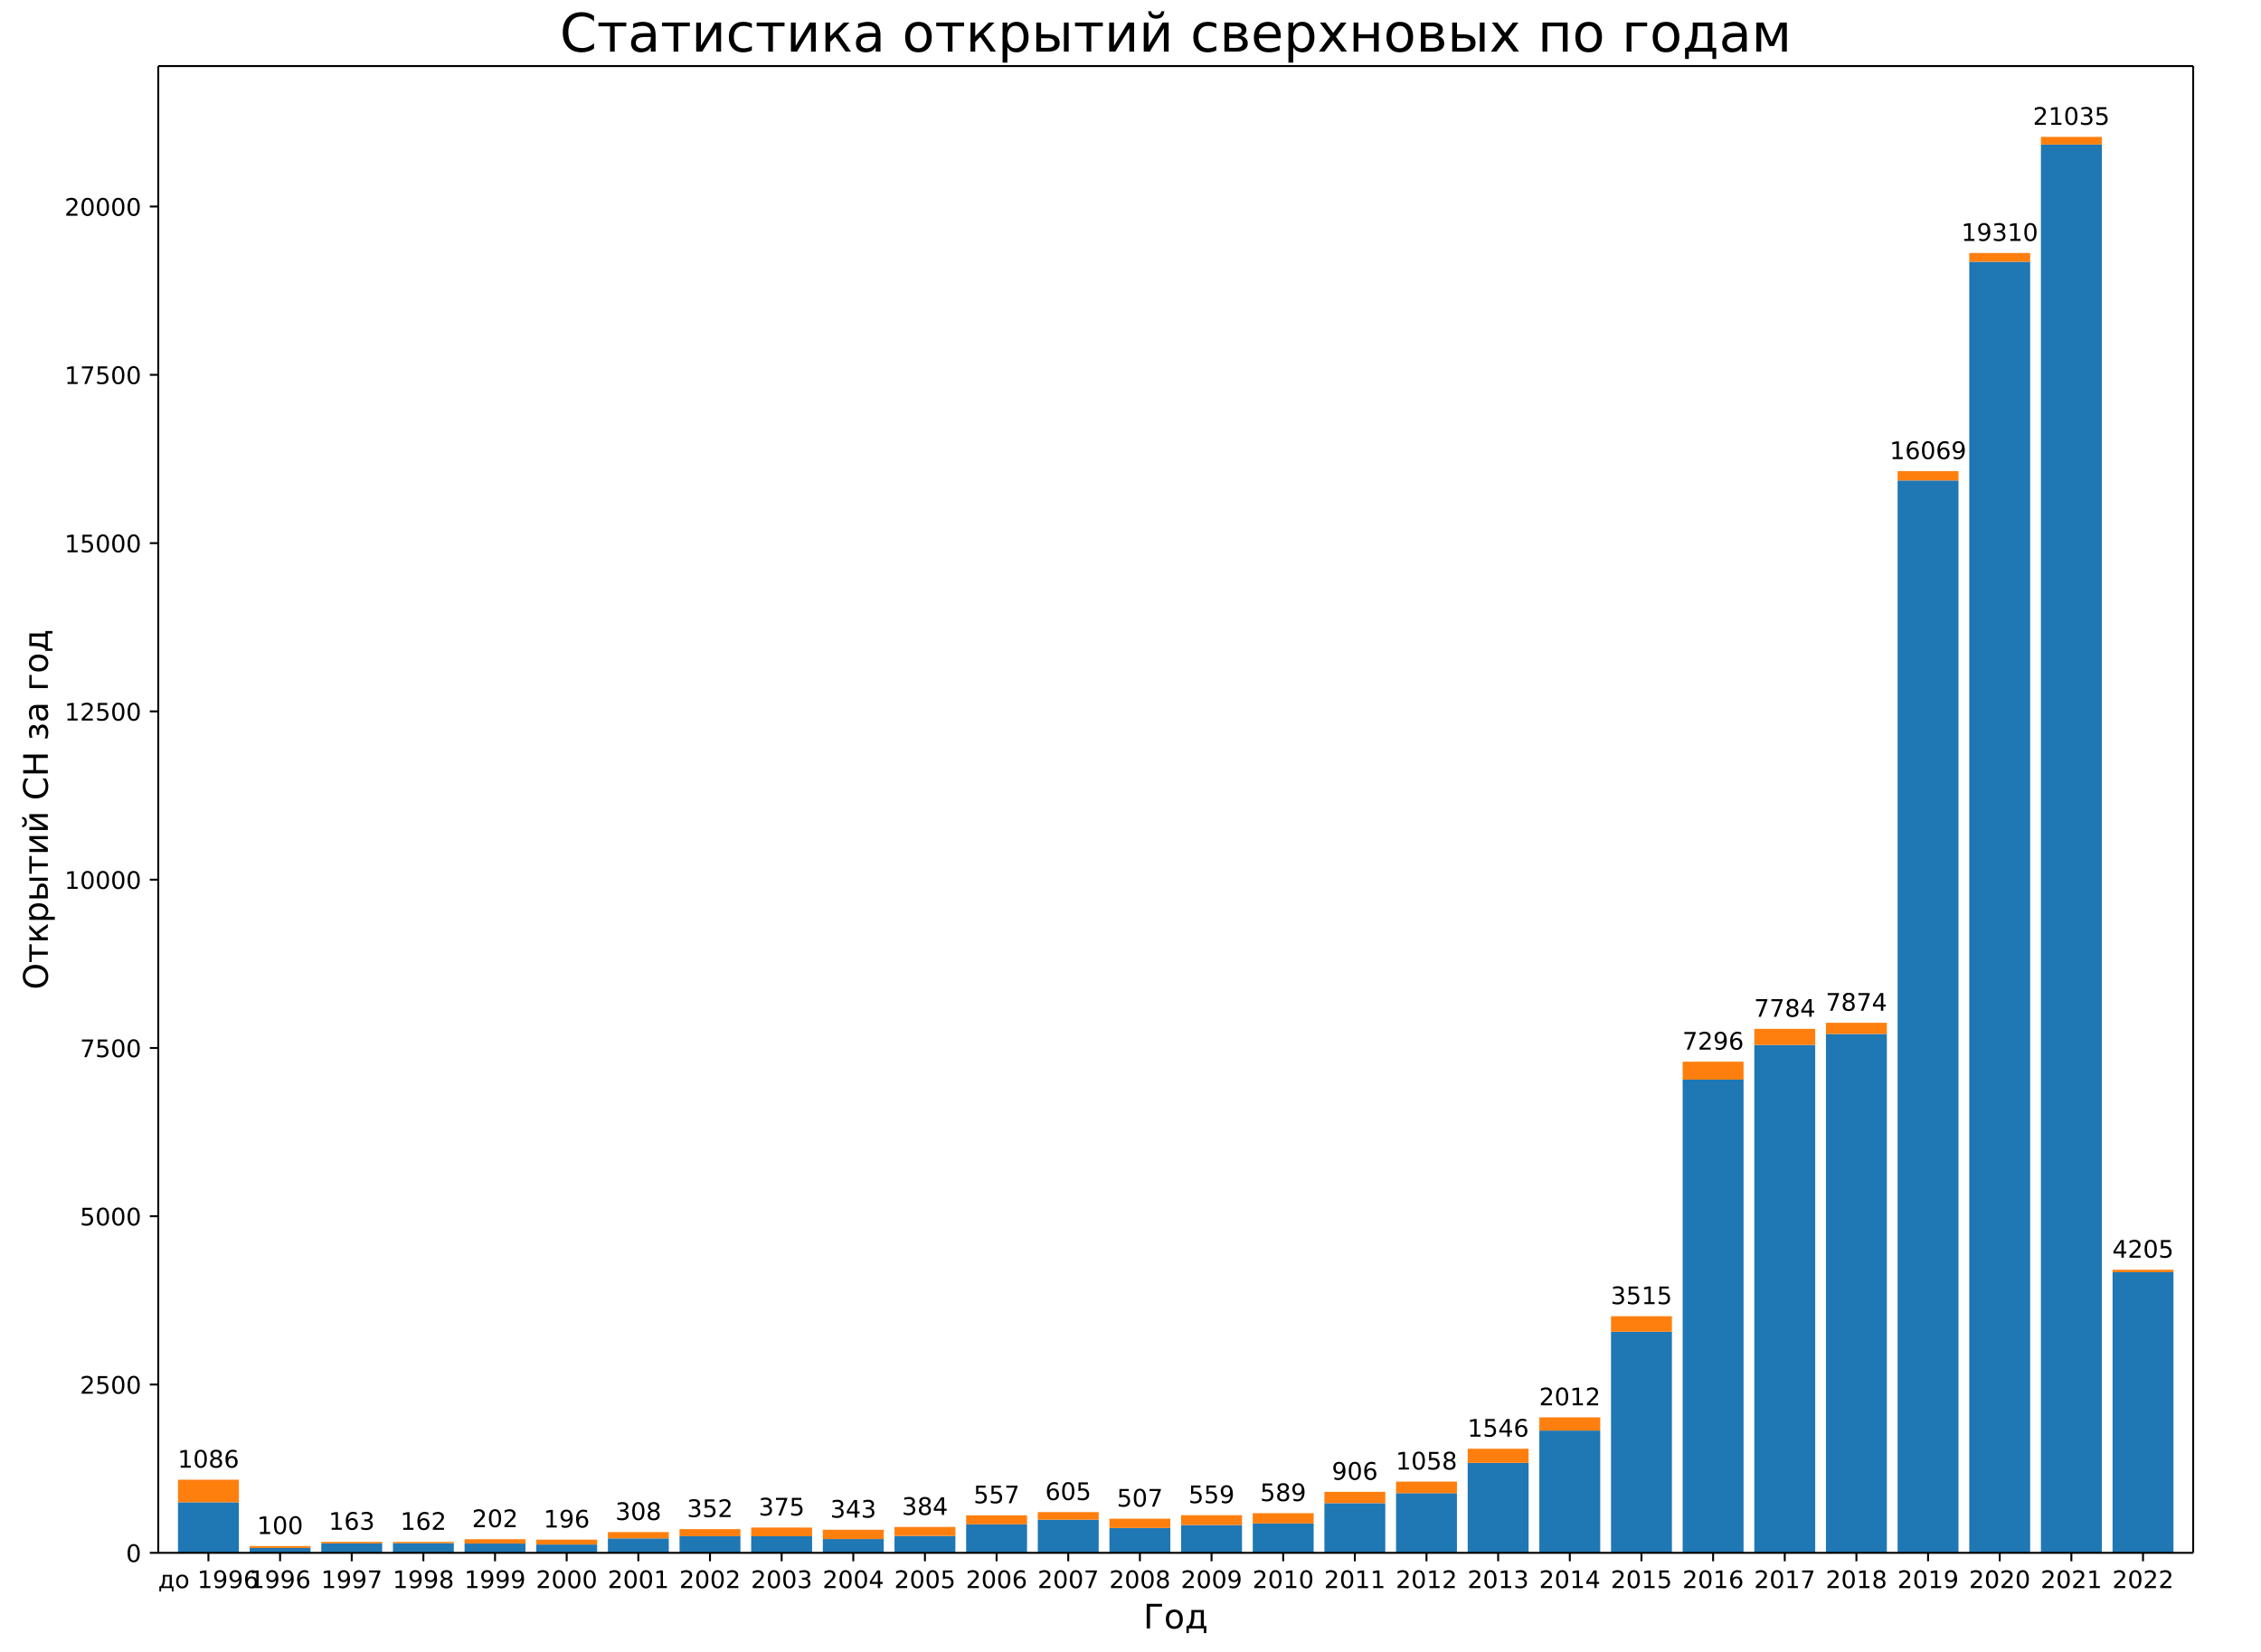
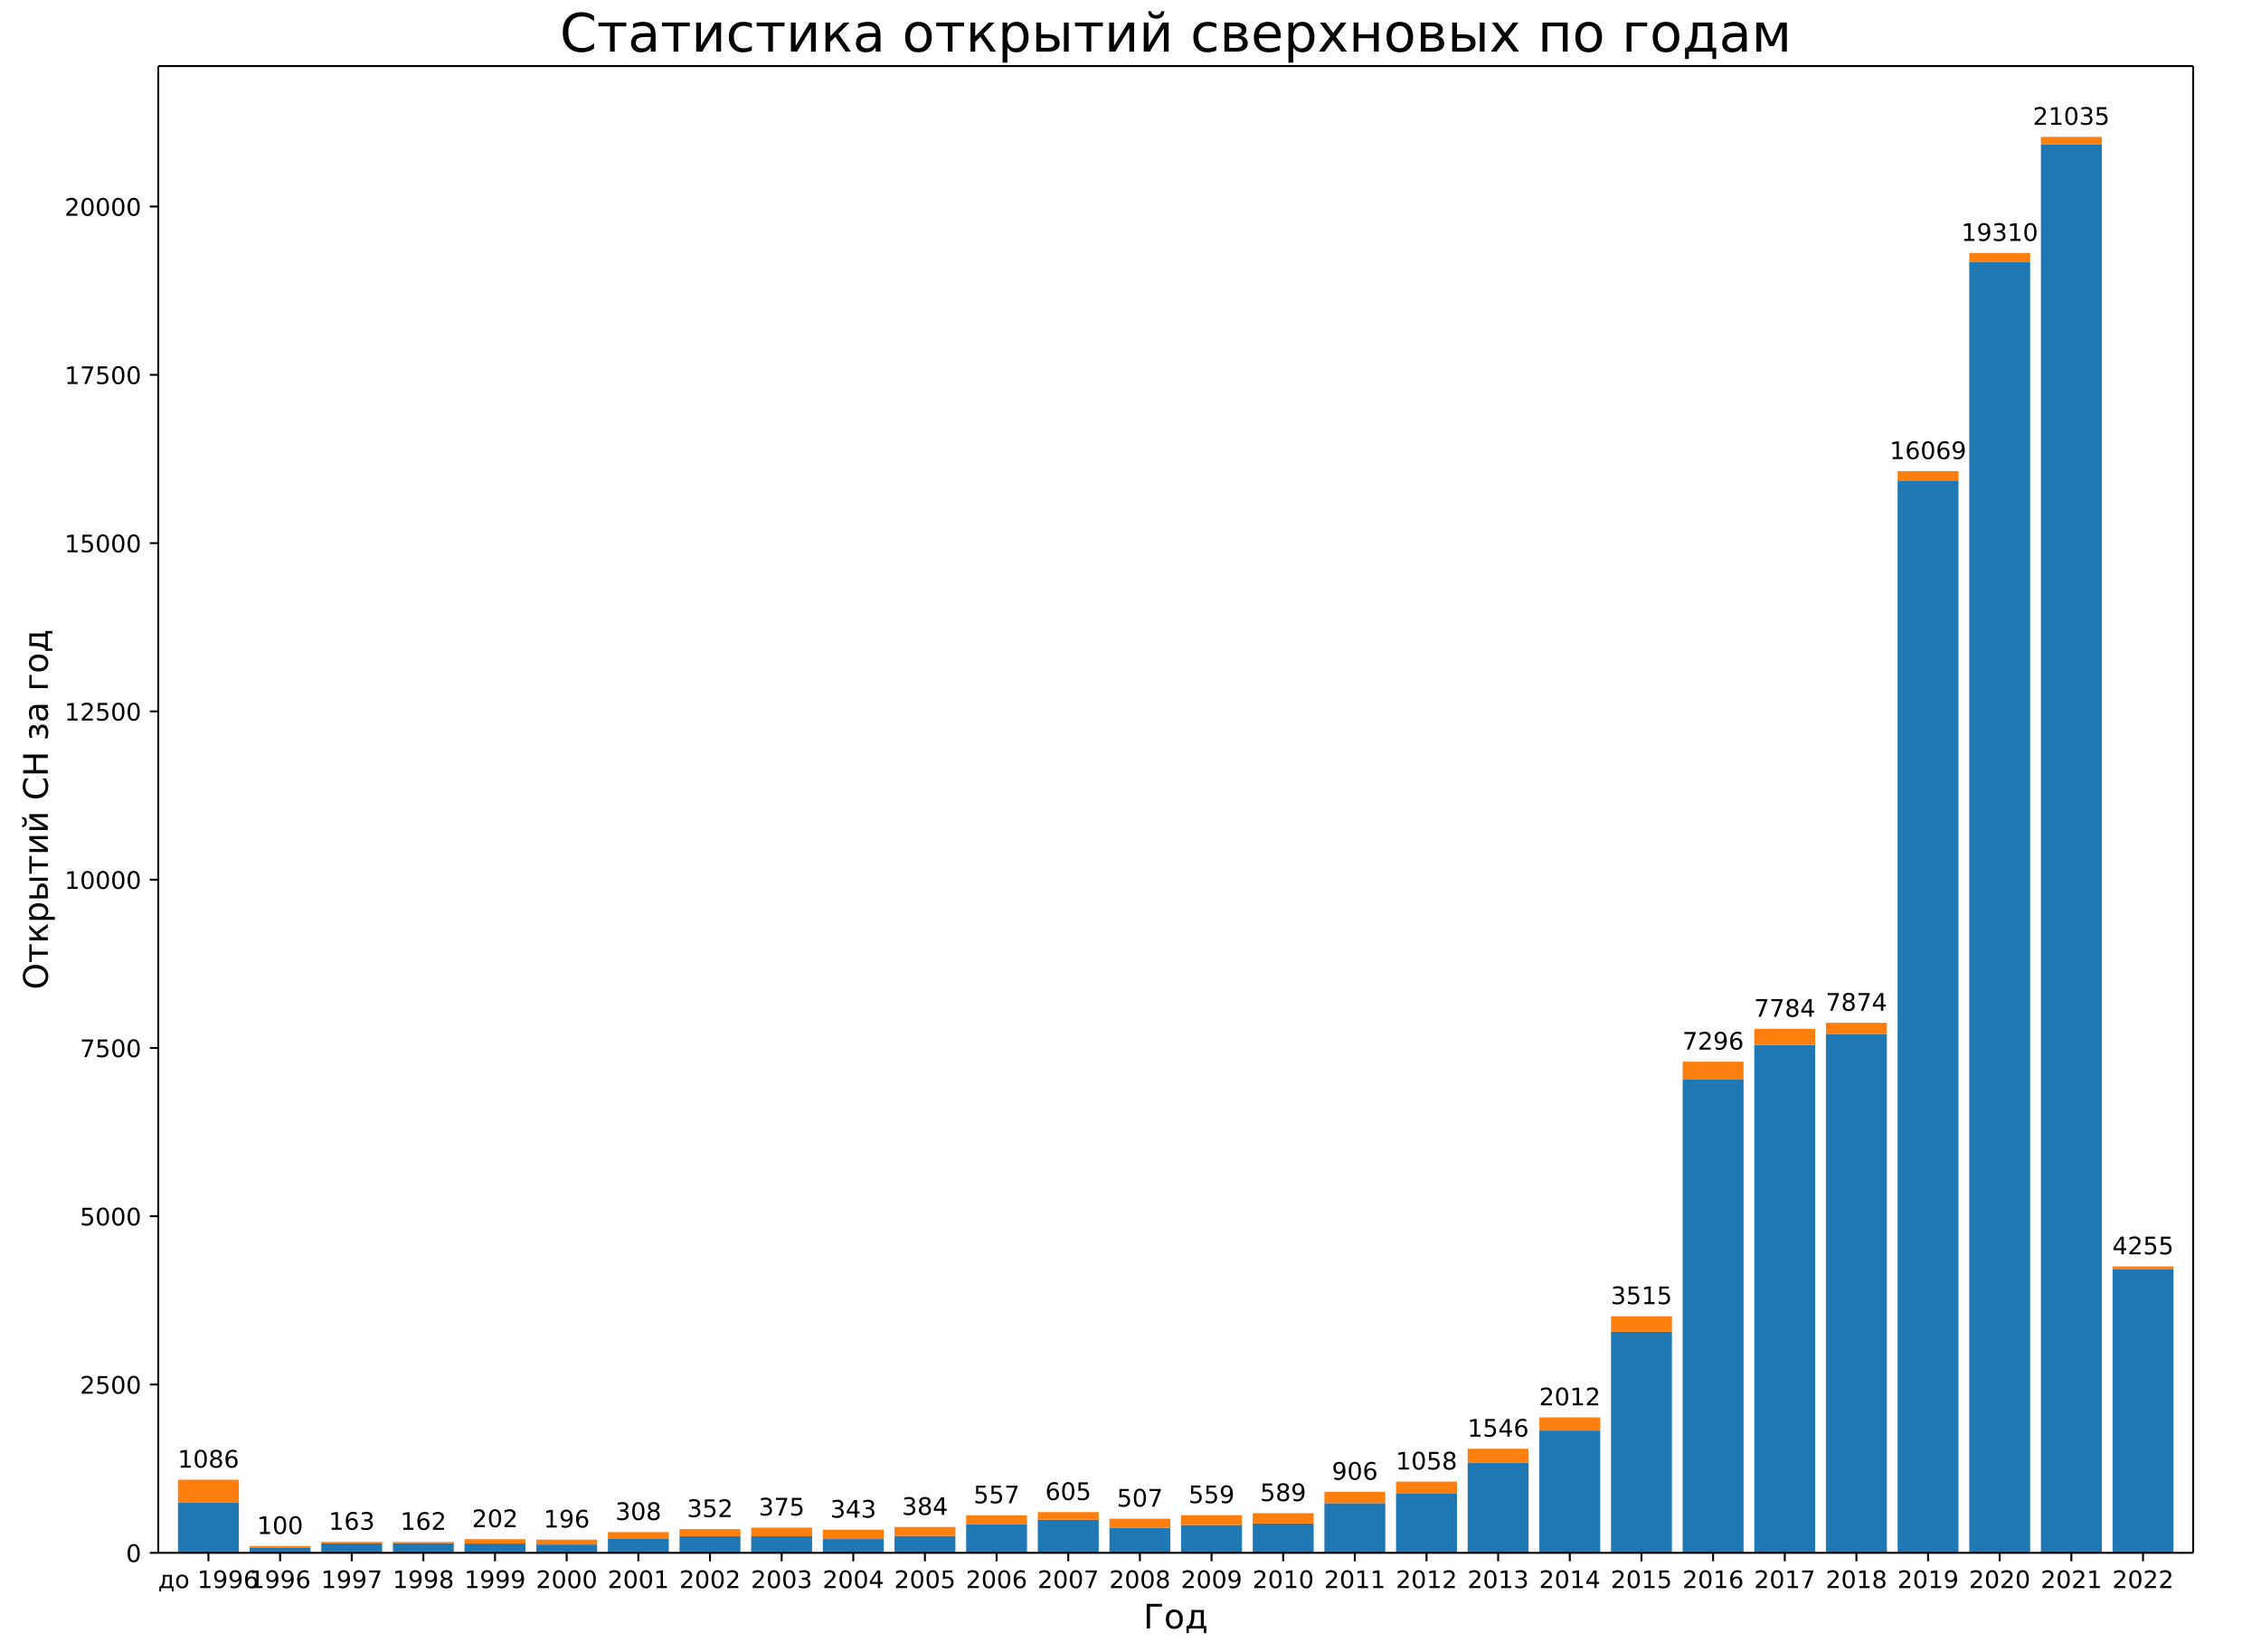
<svg xmlns="http://www.w3.org/2000/svg" xmlns:xlink="http://www.w3.org/1999/xlink" width="936pt" height="684pt" version="1.1" viewBox="0 0 936 684">
  <defs>
    <style type="text/css">*{stroke-linecap:butt;stroke-linejoin:round;}</style>
  </defs>
  <path d="m0 684h936v-684h-936z" fill="#fff" />
  <path d="m65.52 642.96h842.4v-615.6h-842.4z" fill="#fff" />
  <path d="m73.677 642.96h25.213v-20.932h-25.213z" clip-path="url(#a)" fill="#1f77b4" />
  <path d="m103.34 642.96h25.213v-2.007h-25.213z" clip-path="url(#a)" fill="#1f77b4" />
  <path d="m133 642.96h25.213v-3.902h-25.213z" clip-path="url(#a)" fill="#1f77b4" />
  <path d="m162.66 642.96h25.213v-3.958h-25.213z" clip-path="url(#a)" fill="#1f77b4" />
  <path d="m192.32 642.96h25.213v-3.846h-25.213z" clip-path="url(#a)" fill="#1f77b4" />
  <path d="m221.99 642.96h25.213v-3.428h-25.213z" clip-path="url(#a)" fill="#1f77b4" />
  <path d="m251.65 642.96h25.213v-5.992h-25.213z" clip-path="url(#a)" fill="#1f77b4" />
  <path d="m281.31 642.96h25.213v-6.884h-25.213z" clip-path="url(#a)" fill="#1f77b4" />
  <path d="m310.97 642.96h25.213v-6.856h-25.213z" clip-path="url(#a)" fill="#1f77b4" />
  <path d="m340.63 642.96h25.213v-5.714h-25.213z" clip-path="url(#a)" fill="#1f77b4" />
  <path d="m370.3 642.96h25.213v-6.996h-25.213z" clip-path="url(#a)" fill="#1f77b4" />
  <path d="m399.96 642.96h25.213v-11.79h-25.213z" clip-path="url(#a)" fill="#1f77b4" />
  <path d="m429.62 642.96h25.213v-13.713h-25.213z" clip-path="url(#a)" fill="#1f77b4" />
  <path d="m459.28 642.96h25.213v-10.285h-25.213z" clip-path="url(#a)" fill="#1f77b4" />
  <path d="m488.94 642.96h25.213v-11.511h-25.213z" clip-path="url(#a)" fill="#1f77b4" />
  <path d="m518.61 642.96h25.213v-12.152h-25.213z" clip-path="url(#a)" fill="#1f77b4" />
  <path d="m548.27 642.96h25.213v-20.569h-25.213z" clip-path="url(#a)" fill="#1f77b4" />
  <path d="m577.93 642.96h25.213v-24.695h-25.213z" clip-path="url(#a)" fill="#1f77b4" />
  <path d="m607.59 642.96h25.213v-37.237h-25.213z" clip-path="url(#a)" fill="#1f77b4" />
  <path d="m637.25 642.96h25.213v-50.615h-25.213z" clip-path="url(#a)" fill="#1f77b4" />
  <path d="m666.92 642.96h25.213v-91.559h-25.213z" clip-path="url(#a)" fill="#1f77b4" />
  <path d="m696.58 642.96h25.213v-195.94h-25.213z" clip-path="url(#a)" fill="#1f77b4" />
  <path d="m726.24 642.96h25.213v-210.27h-25.213z" clip-path="url(#a)" fill="#1f77b4" />
  <path d="m755.9 642.96h25.213v-214.84h-25.213z" clip-path="url(#a)" fill="#1f77b4" />
  <path d="m785.56 642.96h25.213v-444.03h-25.213z" clip-path="url(#a)" fill="#1f77b4" />
  <path d="m815.23 642.96h25.213v-534.58h-25.213z" clip-path="url(#a)" fill="#1f77b4" />
  <path d="m844.89 642.96h25.213v-583.11h-25.213z" clip-path="url(#a)" fill="#1f77b4" />
-   <path d="m874.55 642.96h25.213v-116.2h-25.213z" clip-path="url(#a)" fill="#1f77b4" />
+   <path d="m874.55 642.96h25.213v-117.56h-25.213z" clip-path="url(#a)" fill="#1f77b4" />
  <path d="m73.677 622.03h25.213v-9.337h-25.213z" clip-path="url(#a)" fill="#ff7f0e" />
  <path d="m103.34 640.95h25.213v-0.78h-25.213z" clip-path="url(#a)" fill="#ff7f0e" />
  <path d="m133 639.06h25.213v-0.641h-25.213z" clip-path="url(#a)" fill="#ff7f0e" />
  <path d="m162.66 639h25.213v-0.557h-25.213z" clip-path="url(#a)" fill="#ff7f0e" />
  <path d="m192.32 639.11h25.213v-1.784h-25.213z" clip-path="url(#a)" fill="#ff7f0e" />
  <path d="m221.99 639.53h25.213v-2.035h-25.213z" clip-path="url(#a)" fill="#ff7f0e" />
  <path d="m251.65 636.97h25.213v-2.592h-25.213z" clip-path="url(#a)" fill="#ff7f0e" />
  <path d="m281.31 636.08h25.213v-2.927h-25.213z" clip-path="url(#a)" fill="#ff7f0e" />
  <path d="m310.97 636.1h25.213v-3.595h-25.213z" clip-path="url(#a)" fill="#ff7f0e" />
  <path d="m340.63 637.25h25.213v-3.846h-25.213z" clip-path="url(#a)" fill="#ff7f0e" />
  <path d="m370.3 635.96h25.213v-3.707h-25.213z" clip-path="url(#a)" fill="#ff7f0e" />
  <path d="m399.96 631.17h25.213v-3.735h-25.213z" clip-path="url(#a)" fill="#ff7f0e" />
  <path d="m429.62 629.25h25.213v-3.15h-25.213z" clip-path="url(#a)" fill="#ff7f0e" />
  <path d="m459.28 632.68h25.213v-3.846h-25.213z" clip-path="url(#a)" fill="#ff7f0e" />
  <path d="m488.94 631.45h25.213v-4.069h-25.213z" clip-path="url(#a)" fill="#ff7f0e" />
  <path d="m518.61 630.81h25.213v-4.264h-25.213z" clip-path="url(#a)" fill="#ff7f0e" />
  <path d="m548.27 622.39h25.213v-4.683h-25.213z" clip-path="url(#a)" fill="#ff7f0e" />
  <path d="m577.93 618.27h25.213v-4.794h-25.213z" clip-path="url(#a)" fill="#ff7f0e" />
  <path d="m607.59 605.72h25.213v-5.853h-25.213z" clip-path="url(#a)" fill="#ff7f0e" />
  <path d="m637.25 592.34h25.213v-5.463h-25.213z" clip-path="url(#a)" fill="#ff7f0e" />
  <path d="m666.92 551.4h25.213v-6.41h-25.213z" clip-path="url(#a)" fill="#ff7f0e" />
  <path d="m696.58 447.02h25.213v-7.414h-25.213z" clip-path="url(#a)" fill="#ff7f0e" />
  <path d="m726.24 432.69h25.213v-6.689h-25.213z" clip-path="url(#a)" fill="#ff7f0e" />
  <path d="m755.9 428.12h25.213v-4.627h-25.213z" clip-path="url(#a)" fill="#ff7f0e" />
  <path d="m785.56 198.93h25.213v-3.846h-25.213z" clip-path="url(#a)" fill="#ff7f0e" />
  <path d="m815.23 108.38h25.213v-3.623h-25.213z" clip-path="url(#a)" fill="#ff7f0e" />
  <path d="m844.89 59.852h25.213v-3.177h-25.213z" clip-path="url(#a)" fill="#ff7f0e" />
-   <path d="m874.55 526.76h25.213v-1.003h-25.213z" clip-path="url(#a)" fill="#ff7f0e" />
+   <path d="m874.55 525.4h25.213v-1.031h-25.213z" clip-path="url(#a)" fill="#ff7f0e" />
  <defs>
    <path id="b" d="m0 0v3.5" stroke="#000" stroke-width=".8" />
  </defs>
  <use x="86.283" y="642.96" stroke="#000000" stroke-width=".8" xlink:href="#b" />
  <text transform="rotate(-0 86.283 657.56)" x="86.283" y="657.558" font-family="DejaVu Sans" font-size="10px" text-anchor="middle">до 1996</text>
  <use x="115.945" y="642.96" stroke="#000000" stroke-width=".8" xlink:href="#b" />
  <text transform="rotate(-0 115.95 657.56)" x="115.945" y="657.558" font-family="DejaVu Sans" font-size="10px" text-anchor="middle">1996</text>
  <use x="145.607" y="642.96" stroke="#000000" stroke-width=".8" xlink:href="#b" />
  <text transform="rotate(-0 145.61 657.56)" x="145.607" y="657.558" font-family="DejaVu Sans" font-size="10px" text-anchor="middle">1997</text>
  <use x="175.269" y="642.96" stroke="#000000" stroke-width=".8" xlink:href="#b" />
  <text transform="rotate(-0 175.27 657.56)" x="175.269" y="657.558" font-family="DejaVu Sans" font-size="10px" text-anchor="middle">1998</text>
  <use x="204.931" y="642.96" stroke="#000000" stroke-width=".8" xlink:href="#b" />
  <text transform="rotate(-0 204.93 657.56)" x="204.931" y="657.558" font-family="DejaVu Sans" font-size="10px" text-anchor="middle">1999</text>
  <use x="234.593" y="642.96" stroke="#000000" stroke-width=".8" xlink:href="#b" />
  <text transform="rotate(-0 234.59 657.56)" x="234.593" y="657.558" font-family="DejaVu Sans" font-size="10px" text-anchor="middle">2000</text>
  <use x="264.255" y="642.96" stroke="#000000" stroke-width=".8" xlink:href="#b" />
  <text transform="rotate(-0 264.26 657.56)" x="264.255" y="657.558" font-family="DejaVu Sans" font-size="10px" text-anchor="middle">2001</text>
  <use x="293.917" y="642.96" stroke="#000000" stroke-width=".8" xlink:href="#b" />
  <text transform="rotate(-0 293.92 657.56)" x="293.917" y="657.558" font-family="DejaVu Sans" font-size="10px" text-anchor="middle">2002</text>
  <use x="323.579" y="642.96" stroke="#000000" stroke-width=".8" xlink:href="#b" />
  <text transform="rotate(-0 323.58 657.56)" x="323.579" y="657.558" font-family="DejaVu Sans" font-size="10px" text-anchor="middle">2003</text>
  <use x="353.241" y="642.96" stroke="#000000" stroke-width=".8" xlink:href="#b" />
  <text transform="rotate(-0 353.24 657.56)" x="353.241" y="657.558" font-family="DejaVu Sans" font-size="10px" text-anchor="middle">2004</text>
  <use x="382.903" y="642.96" stroke="#000000" stroke-width=".8" xlink:href="#b" />
  <text transform="rotate(-0 382.9 657.56)" x="382.903" y="657.558" font-family="DejaVu Sans" font-size="10px" text-anchor="middle">2005</text>
  <use x="412.565" y="642.96" stroke="#000000" stroke-width=".8" xlink:href="#b" />
  <text transform="rotate(-0 412.57 657.56)" x="412.565" y="657.558" font-family="DejaVu Sans" font-size="10px" text-anchor="middle">2006</text>
  <use x="442.227" y="642.96" stroke="#000000" stroke-width=".8" xlink:href="#b" />
  <text transform="rotate(-0 442.23 657.56)" x="442.227" y="657.558" font-family="DejaVu Sans" font-size="10px" text-anchor="middle">2007</text>
  <use x="471.889" y="642.96" stroke="#000000" stroke-width=".8" xlink:href="#b" />
  <text transform="rotate(-0 471.89 657.56)" x="471.889" y="657.558" font-family="DejaVu Sans" font-size="10px" text-anchor="middle">2008</text>
  <use x="501.551" y="642.96" stroke="#000000" stroke-width=".8" xlink:href="#b" />
  <text transform="rotate(-0 501.55 657.56)" x="501.551" y="657.558" font-family="DejaVu Sans" font-size="10px" text-anchor="middle">2009</text>
  <use x="531.213" y="642.96" stroke="#000000" stroke-width=".8" xlink:href="#b" />
  <text transform="rotate(-0 531.21 657.56)" x="531.213" y="657.558" font-family="DejaVu Sans" font-size="10px" text-anchor="middle">2010</text>
  <use x="560.875" y="642.96" stroke="#000000" stroke-width=".8" xlink:href="#b" />
  <text transform="rotate(-0 560.87 657.56)" x="560.875" y="657.558" font-family="DejaVu Sans" font-size="10px" text-anchor="middle">2011</text>
  <use x="590.537" y="642.96" stroke="#000000" stroke-width=".8" xlink:href="#b" />
  <text transform="rotate(-0 590.54 657.56)" x="590.537" y="657.558" font-family="DejaVu Sans" font-size="10px" text-anchor="middle">2012</text>
  <use x="620.199" y="642.96" stroke="#000000" stroke-width=".8" xlink:href="#b" />
  <text transform="rotate(-0 620.2 657.56)" x="620.199" y="657.558" font-family="DejaVu Sans" font-size="10px" text-anchor="middle">2013</text>
  <use x="649.861" y="642.96" stroke="#000000" stroke-width=".8" xlink:href="#b" />
  <text transform="rotate(-0 649.86 657.56)" x="649.861" y="657.558" font-family="DejaVu Sans" font-size="10px" text-anchor="middle">2014</text>
  <use x="679.523" y="642.96" stroke="#000000" stroke-width=".8" xlink:href="#b" />
  <text transform="rotate(-0 679.52 657.56)" x="679.523" y="657.558" font-family="DejaVu Sans" font-size="10px" text-anchor="middle">2015</text>
  <use x="709.185" y="642.96" stroke="#000000" stroke-width=".8" xlink:href="#b" />
  <text transform="rotate(-0 709.18 657.56)" x="709.185" y="657.558" font-family="DejaVu Sans" font-size="10px" text-anchor="middle">2016</text>
  <use x="738.847" y="642.96" stroke="#000000" stroke-width=".8" xlink:href="#b" />
  <text transform="rotate(-0 738.85 657.56)" x="738.847" y="657.558" font-family="DejaVu Sans" font-size="10px" text-anchor="middle">2017</text>
  <use x="768.509" y="642.96" stroke="#000000" stroke-width=".8" xlink:href="#b" />
  <text transform="rotate(-0 768.51 657.56)" x="768.509" y="657.558" font-family="DejaVu Sans" font-size="10px" text-anchor="middle">2018</text>
  <use x="798.171" y="642.96" stroke="#000000" stroke-width=".8" xlink:href="#b" />
  <text transform="rotate(-0 798.17 657.56)" x="798.171" y="657.558" font-family="DejaVu Sans" font-size="10px" text-anchor="middle">2019</text>
  <use x="827.833" y="642.96" stroke="#000000" stroke-width=".8" xlink:href="#b" />
  <text transform="rotate(-0 827.83 657.56)" x="827.833" y="657.558" font-family="DejaVu Sans" font-size="10px" text-anchor="middle">2020</text>
  <use x="857.495" y="642.96" stroke="#000000" stroke-width=".8" xlink:href="#b" />
  <text transform="rotate(-0 857.49 657.56)" x="857.495" y="657.558" font-family="DejaVu Sans" font-size="10px" text-anchor="middle">2021</text>
  <use x="887.157" y="642.96" stroke="#000000" stroke-width=".8" xlink:href="#b" />
  <text transform="rotate(-0 887.16 657.56)" x="887.157" y="657.558" font-family="DejaVu Sans" font-size="10px" text-anchor="middle">2022</text>
  <text transform="rotate(-0 486.72 674.28)" x="486.72" y="674.276" font-family="DejaVu Sans" font-size="14px" text-anchor="middle">Год</text>
  <defs>
    <path id="c" d="m0 0h-3.5" stroke="#000" stroke-width=".8" />
  </defs>
  <use x="65.52" y="642.96" stroke="#000000" stroke-width=".8" xlink:href="#c" />
  <text transform="rotate(-0 58.52 646.76)" x="58.52" y="646.759" font-family="DejaVu Sans" font-size="10px" text-anchor="end">0</text>
  <use x="65.52" y="573.28" stroke="#000000" stroke-width=".8" xlink:href="#c" />
  <text transform="rotate(-0 58.52 577.08)" x="58.52" y="577.079" font-family="DejaVu Sans" font-size="10px" text-anchor="end">2500</text>
  <use x="65.52" y="503.6" stroke="#000000" stroke-width=".8" xlink:href="#c" />
  <text transform="rotate(-0 58.52 507.4)" x="58.52" y="507.4" font-family="DejaVu Sans" font-size="10px" text-anchor="end">5000</text>
  <use x="65.52" y="433.921" stroke="#000000" stroke-width=".8" xlink:href="#c" />
  <text transform="rotate(-0 58.52 437.72)" x="58.52" y="437.72" font-family="DejaVu Sans" font-size="10px" text-anchor="end">7500</text>
  <use x="65.52" y="364.241" stroke="#000000" stroke-width=".8" xlink:href="#c" />
  <text transform="rotate(-0 58.52 368.04)" x="58.52" y="368.04" font-family="DejaVu Sans" font-size="10px" text-anchor="end">10000</text>
  <use x="65.52" y="294.561" stroke="#000000" stroke-width=".8" xlink:href="#c" />
  <text transform="rotate(-0 58.52 298.36)" x="58.52" y="298.36" font-family="DejaVu Sans" font-size="10px" text-anchor="end">12500</text>
  <use x="65.52" y="224.881" stroke="#000000" stroke-width=".8" xlink:href="#c" />
  <text transform="rotate(-0 58.52 228.68)" x="58.52" y="228.681" font-family="DejaVu Sans" font-size="10px" text-anchor="end">15000</text>
  <use x="65.52" y="155.202" stroke="#000000" stroke-width=".8" xlink:href="#c" />
  <text transform="rotate(-0 58.52 159)" x="58.52" y="159.001" font-family="DejaVu Sans" font-size="10px" text-anchor="end">17500</text>
  <use x="65.52" y="85.522" stroke="#000000" stroke-width=".8" xlink:href="#c" />
  <text transform="rotate(-0 58.52 89.321)" x="58.52" y="89.321" font-family="DejaVu Sans" font-size="10px" text-anchor="end">20000</text>
  <text transform="rotate(-90 19.796 335.16)" x="19.796" y="335.16" font-family="DejaVu Sans" font-size="14px" text-anchor="middle">Открытий СН за год</text>
  <path d="m65.52 642.96v-615.6" fill="none" stroke="#000" stroke-linecap="square" stroke-width=".8" />
  <path d="m907.92 642.96v-615.6" fill="none" stroke="#000" stroke-linecap="square" stroke-width=".8" />
  <path d="m65.52 642.96h842.4" fill="none" stroke="#000" stroke-linecap="square" stroke-width=".8" />
  <path d="m65.52 27.36h842.4" fill="none" stroke="#000" stroke-linecap="square" stroke-width=".8" />
  <text transform="rotate(-0 86.283 607.69)" x="86.283" y="607.691" font-family="DejaVu Sans" font-size="10px" text-anchor="middle">1086</text>
  <text transform="rotate(-0 115.95 635.17)" x="115.945" y="635.173" font-family="DejaVu Sans" font-size="10px" text-anchor="middle">100</text>
  <text transform="rotate(-0 145.61 633.42)" x="145.607" y="633.417" font-family="DejaVu Sans" font-size="10px" text-anchor="middle">163</text>
  <text transform="rotate(-0 175.27 633.44)" x="175.269" y="633.445" font-family="DejaVu Sans" font-size="10px" text-anchor="middle">162</text>
  <text transform="rotate(-0 204.93 632.33)" x="204.931" y="632.33" font-family="DejaVu Sans" font-size="10px" text-anchor="middle">202</text>
  <text transform="rotate(-0 234.59 632.5)" x="234.593" y="632.497" font-family="DejaVu Sans" font-size="10px" text-anchor="middle">196</text>
  <text transform="rotate(-0 264.26 629.38)" x="264.255" y="629.375" font-family="DejaVu Sans" font-size="10px" text-anchor="middle">308</text>
  <text transform="rotate(-0 293.92 628.15)" x="293.917" y="628.149" font-family="DejaVu Sans" font-size="10px" text-anchor="middle">352</text>
  <text transform="rotate(-0 323.58 627.51)" x="323.579" y="627.508" font-family="DejaVu Sans" font-size="10px" text-anchor="middle">375</text>
  <text transform="rotate(-0 353.24 628.4)" x="353.241" y="628.4" font-family="DejaVu Sans" font-size="10px" text-anchor="middle">343</text>
  <text transform="rotate(-0 382.9 627.26)" x="382.903" y="627.257" font-family="DejaVu Sans" font-size="10px" text-anchor="middle">384</text>
  <text transform="rotate(-0 412.57 622.44)" x="412.565" y="622.435" font-family="DejaVu Sans" font-size="10px" text-anchor="middle">557</text>
  <text transform="rotate(-0 442.23 621.1)" x="442.227" y="621.097" font-family="DejaVu Sans" font-size="10px" text-anchor="middle">605</text>
  <text transform="rotate(-0 471.89 623.83)" x="471.889" y="623.829" font-family="DejaVu Sans" font-size="10px" text-anchor="middle">507</text>
  <text transform="rotate(-0 501.55 622.38)" x="501.551" y="622.38" font-family="DejaVu Sans" font-size="10px" text-anchor="middle">559</text>
  <text transform="rotate(-0 531.21 621.54)" x="531.213" y="621.543" font-family="DejaVu Sans" font-size="10px" text-anchor="middle">589</text>
  <text transform="rotate(-0 560.87 612.71)" x="560.875" y="612.708" font-family="DejaVu Sans" font-size="10px" text-anchor="middle">906</text>
  <text transform="rotate(-0 590.54 608.47)" x="590.537" y="608.472" font-family="DejaVu Sans" font-size="10px" text-anchor="middle">1058</text>
  <text transform="rotate(-0 620.2 594.87)" x="620.199" y="594.87" font-family="DejaVu Sans" font-size="10px" text-anchor="middle">1546</text>
  <text transform="rotate(-0 649.86 581.88)" x="649.861" y="581.882" font-family="DejaVu Sans" font-size="10px" text-anchor="middle">2012</text>
  <text transform="rotate(-0 679.52 539.99)" x="679.523" y="539.99" font-family="DejaVu Sans" font-size="10px" text-anchor="middle">3515</text>
  <text transform="rotate(-0 709.18 434.61)" x="709.185" y="434.607" font-family="DejaVu Sans" font-size="10px" text-anchor="middle">7296</text>
  <text transform="rotate(-0 738.85 421.01)" x="738.847" y="421.005" font-family="DejaVu Sans" font-size="10px" text-anchor="middle">7784</text>
  <text transform="rotate(-0 768.51 418.5)" x="768.509" y="418.497" font-family="DejaVu Sans" font-size="10px" text-anchor="middle">7874</text>
  <text transform="rotate(-0 798.17 190.09)" x="798.171" y="190.086" font-family="DejaVu Sans" font-size="10px" text-anchor="middle">16069</text>
  <text transform="rotate(-0 827.83 99.753)" x="827.833" y="99.753" font-family="DejaVu Sans" font-size="10px" text-anchor="middle">19310</text>
  <text transform="rotate(-0 857.49 51.674)" x="857.495" y="51.674" font-family="DejaVu Sans" font-size="10px" text-anchor="middle">21035</text>
-   <text transform="rotate(-0 887.16 520.76)" x="887.157" y="520.759" font-family="DejaVu Sans" font-size="10px" text-anchor="middle">4205</text>
+   <text transform="rotate(-0 887.16 519.37)" x="887.157" y="519.365" font-family="DejaVu Sans" font-size="10px" text-anchor="middle">4255</text>
  <text transform="rotate(-0 486.72 21.36)" x="486.72" y="21.36" font-family="DejaVu Sans" font-size="22px" text-anchor="middle">Статистика открытий сверхновых по годам</text>
  <defs>
    <clipPath id="a">
      <rect x="65.52" y="27.36" width="842.4" height="615.6" />
    </clipPath>
  </defs>
</svg>
